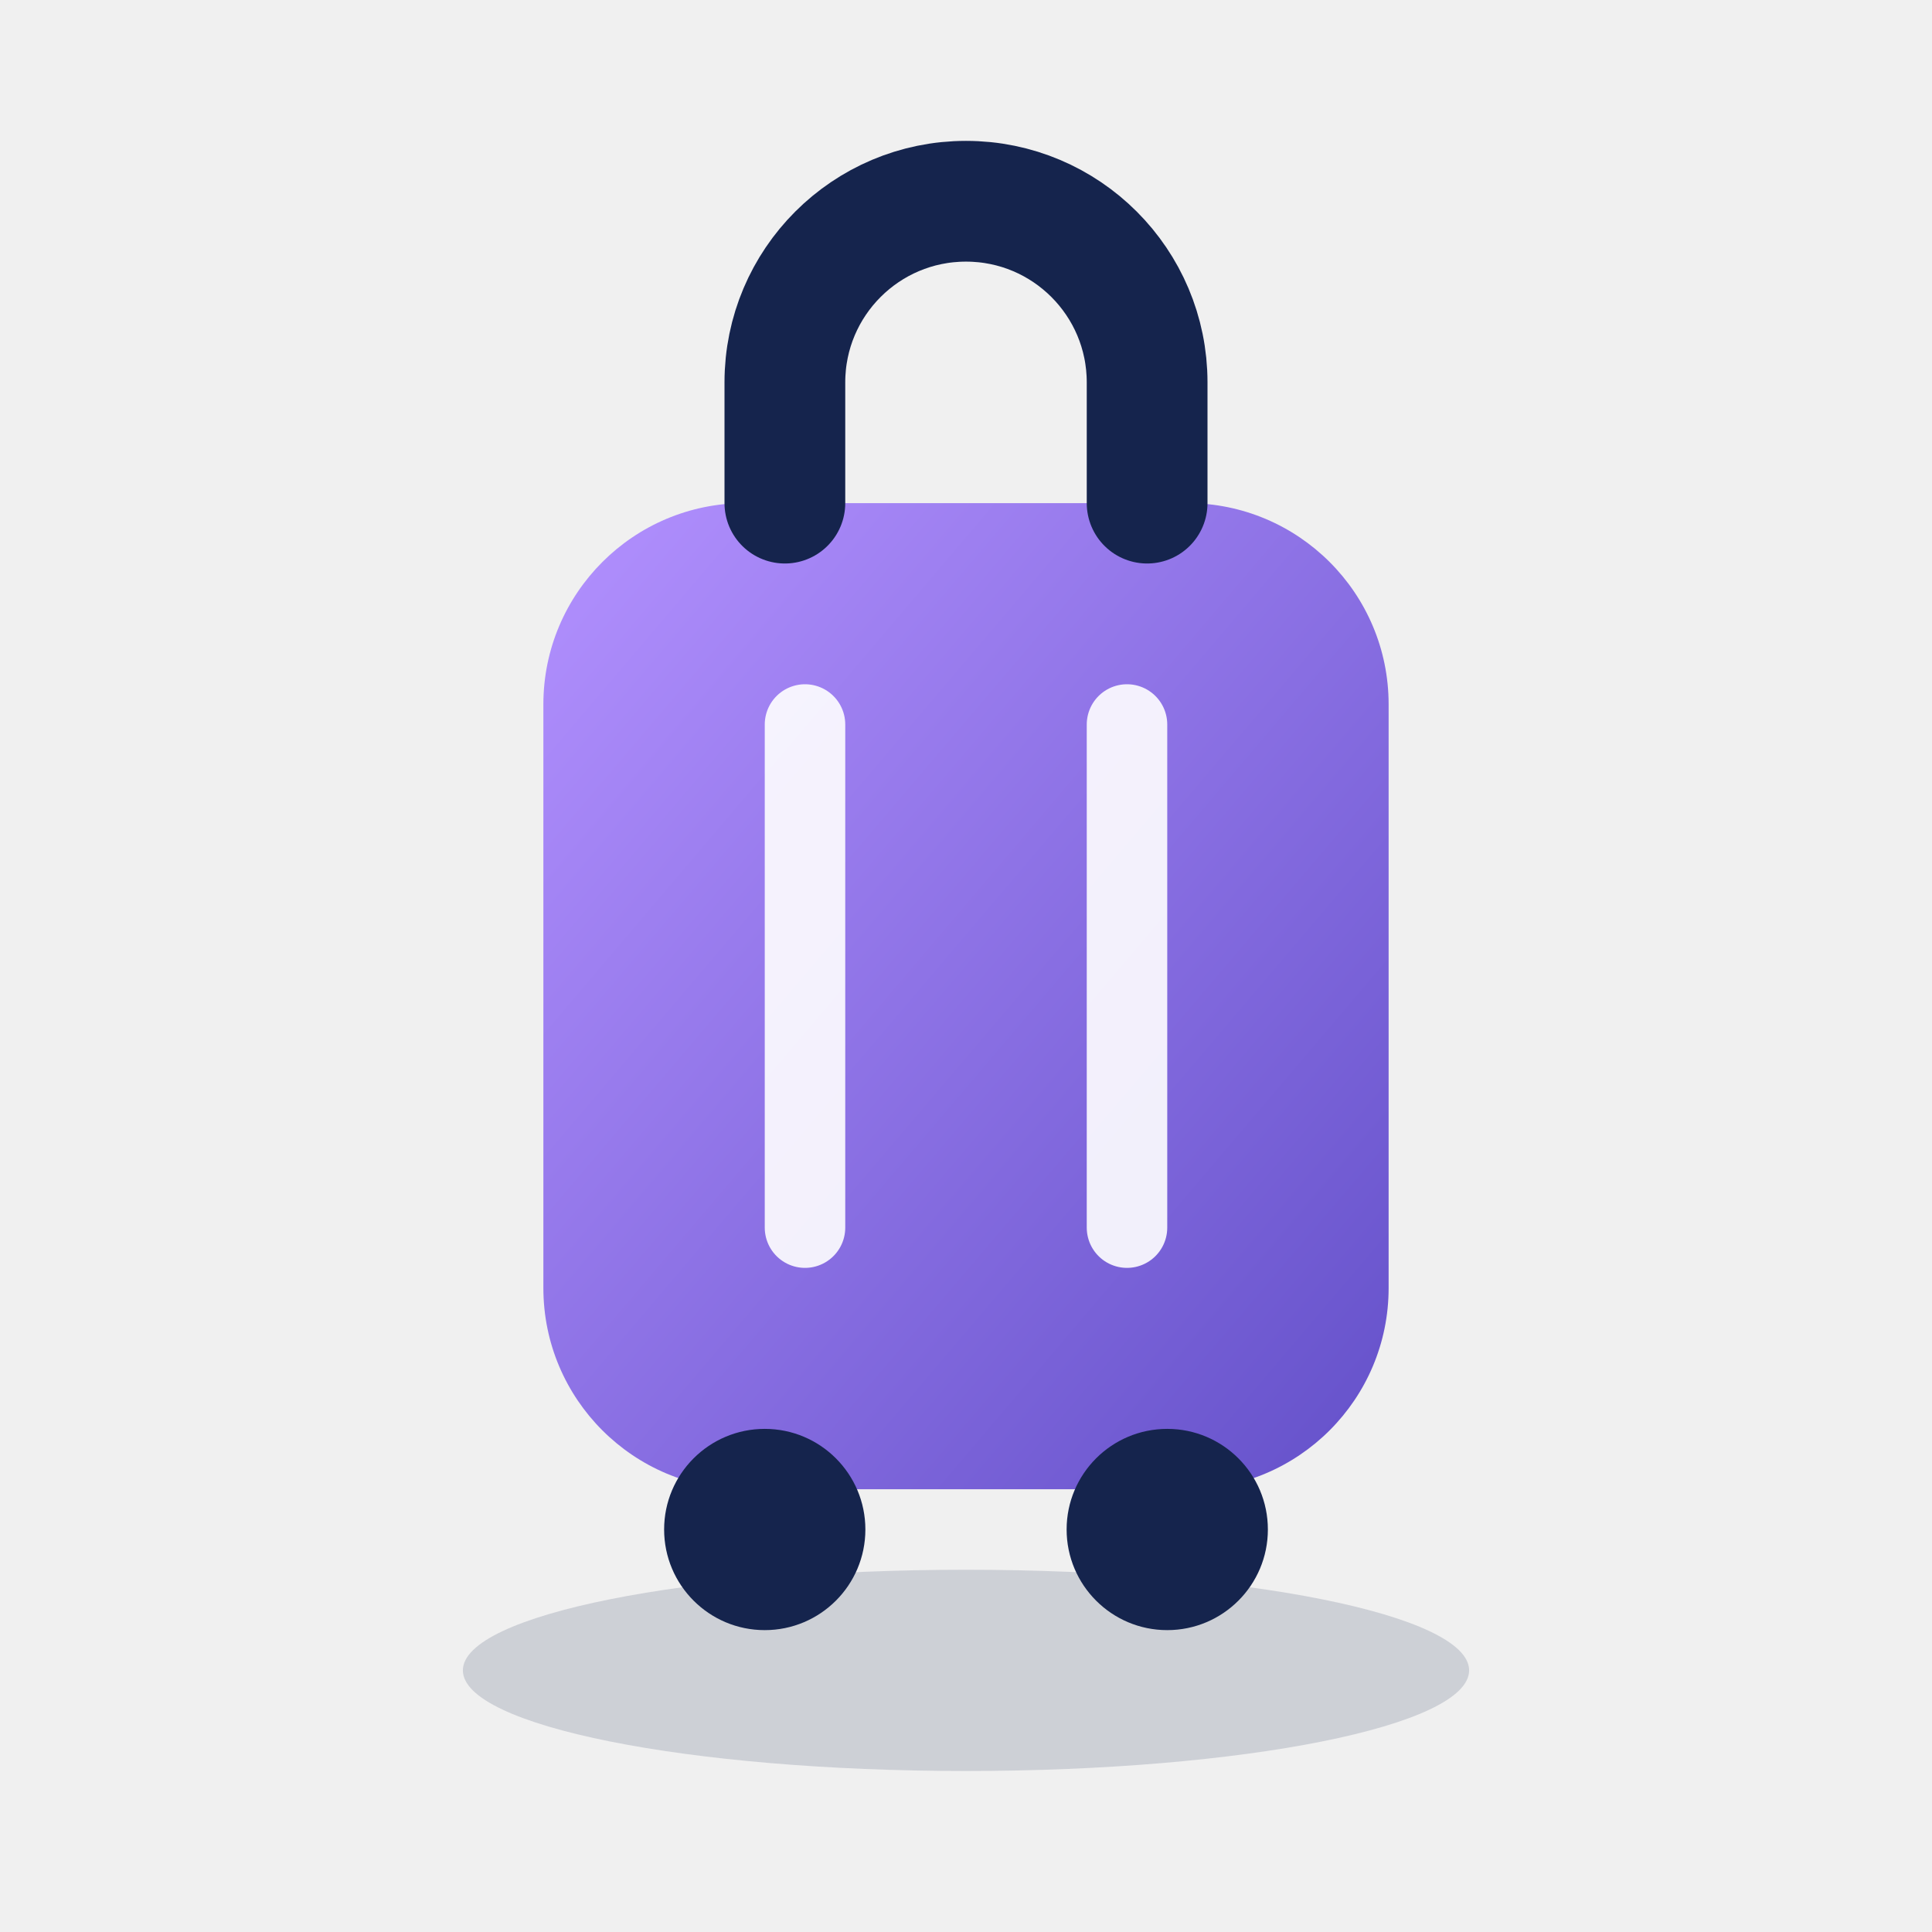
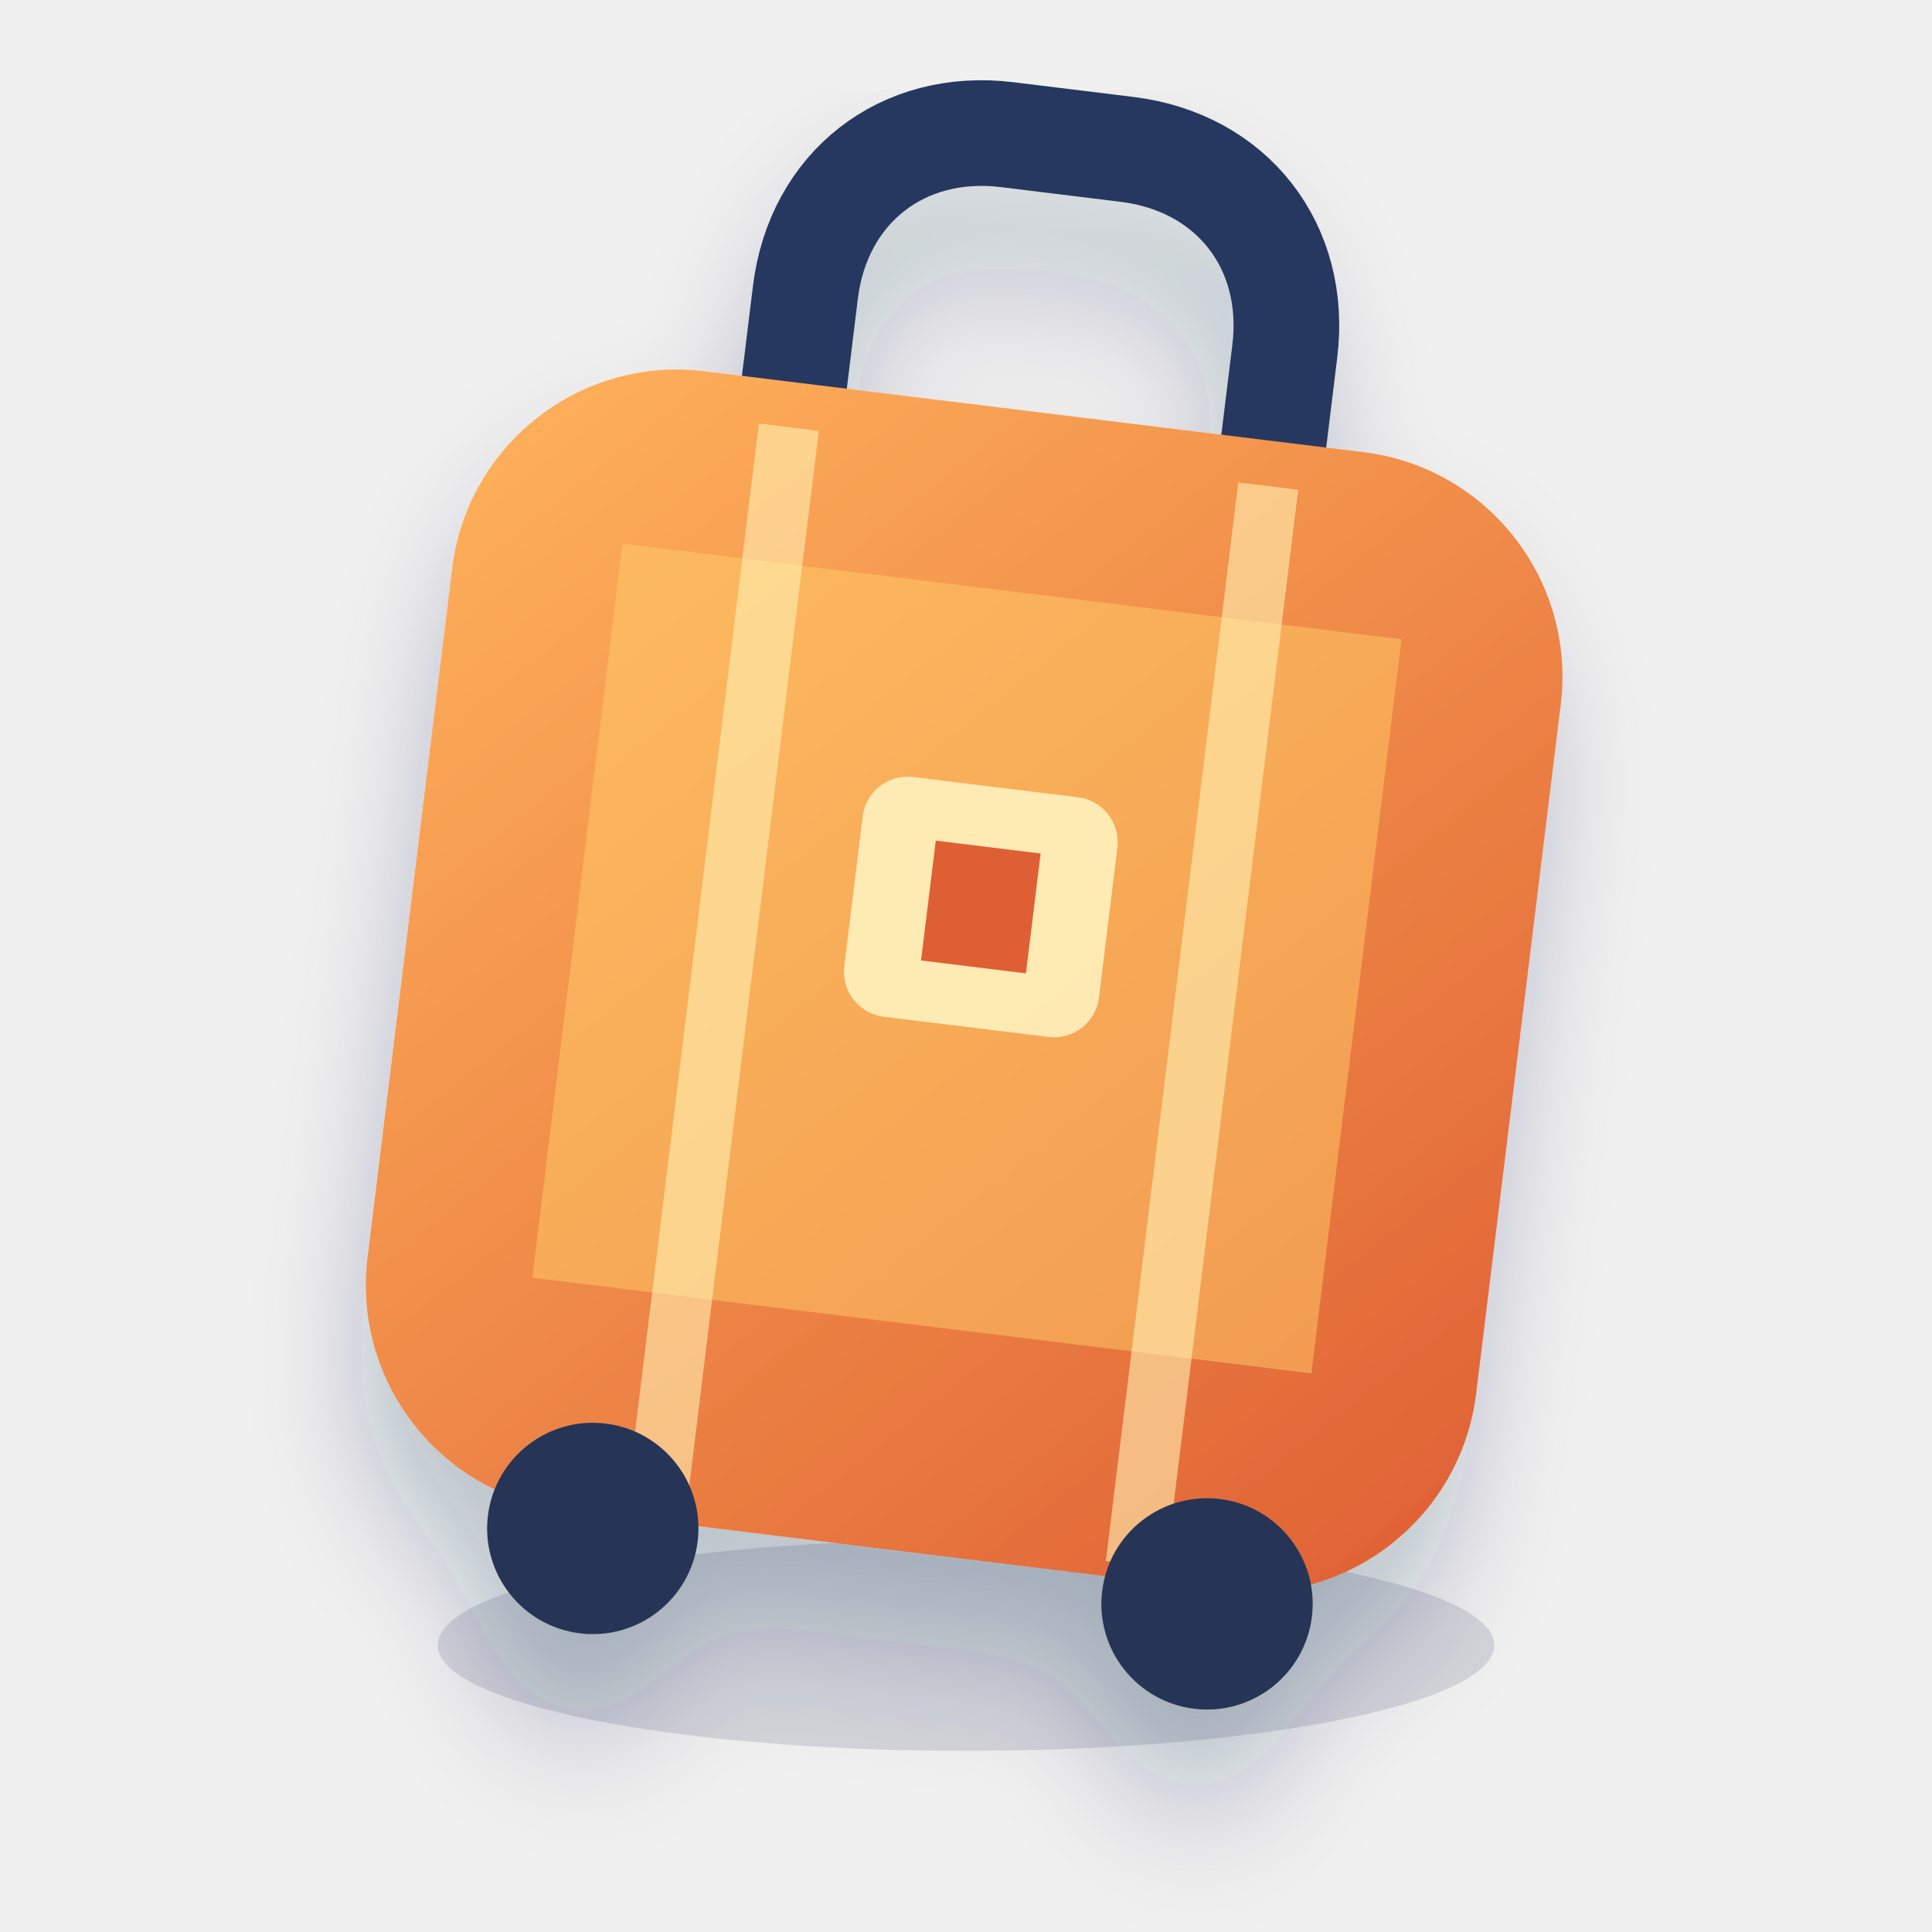
- <svg xmlns="http://www.w3.org/2000/svg" viewBox="0 0 96 96" role="img">
+ <svg xmlns="http://www.w3.org/2000/svg" viewBox="0 0 128 128" role="img">
  <defs>
-     <linearGradient id="a" x1="0" x2="1" y1="0" y2="1">
-       <stop stop-color="#b391ff" />
-       <stop offset="1" stop-color="#6350c9" />
+     <linearGradient id="o" x1="0" y1="0" x2="1" y2="1">
+       <stop stop-color="#ffb35c" />
+       <stop offset="1" stop-color="#df5f34" />
    </linearGradient>
+     <filter id="d">
+       <feDropShadow dx="0" dy="6" stdDeviation="4" flood-color="#14234d" flood-opacity=".22" />
+     </filter>
  </defs>
-   <ellipse cx="48" cy="83" rx="25" ry="5" fill="#15244d" opacity=".16" />
-   <rect x="27" y="25" width="42" height="49" rx="10" fill="url(#a)" />
-   <path d="M39 25v-6a9 9 0 0 1 18 0v6" fill="none" stroke="#15244d" stroke-width="6" stroke-linecap="round" />
-   <path d="M40 36v25M56 36v25" stroke="#fff" stroke-width="4" stroke-linecap="round" opacity=".9" />
-   <circle cx="38" cy="76" r="5" fill="#15244d" />
-   <circle cx="58" cy="76" r="5" fill="#15244d" />
+   <ellipse cx="64" cy="109" rx="35" ry="7" fill="#15244d" opacity=".14" />
+   <g filter="url(#d)" transform="rotate(7 64 64)">
+     <path d="M48 29v-8c0-7 5-12 12-12h8c7 0 12 5 12 12v8" fill="none" stroke="#27395f" stroke-width="7" stroke-linecap="round" />
+     <rect x="27" y="27" width="74" height="76" rx="15" fill="url(#o)" />
+     <path d="M38 39h52v49H38Z" fill="#ffcc67" opacity=".5" />
+     <path d="M48 30v72M80 30v72" stroke="#fff0b2" stroke-width="4" opacity=".6" />
+     <circle cx="44" cy="104" r="7" fill="#263456" />
+     <circle cx="85" cy="104" r="7" fill="#263456" />
+     <rect x="56" y="52" width="17" height="16" rx="3" fill="#fff1bd" opacity=".9" />
+     <path d="M61 56h7v8h-7z" fill="#df5f34" />
+   </g>
</svg>
